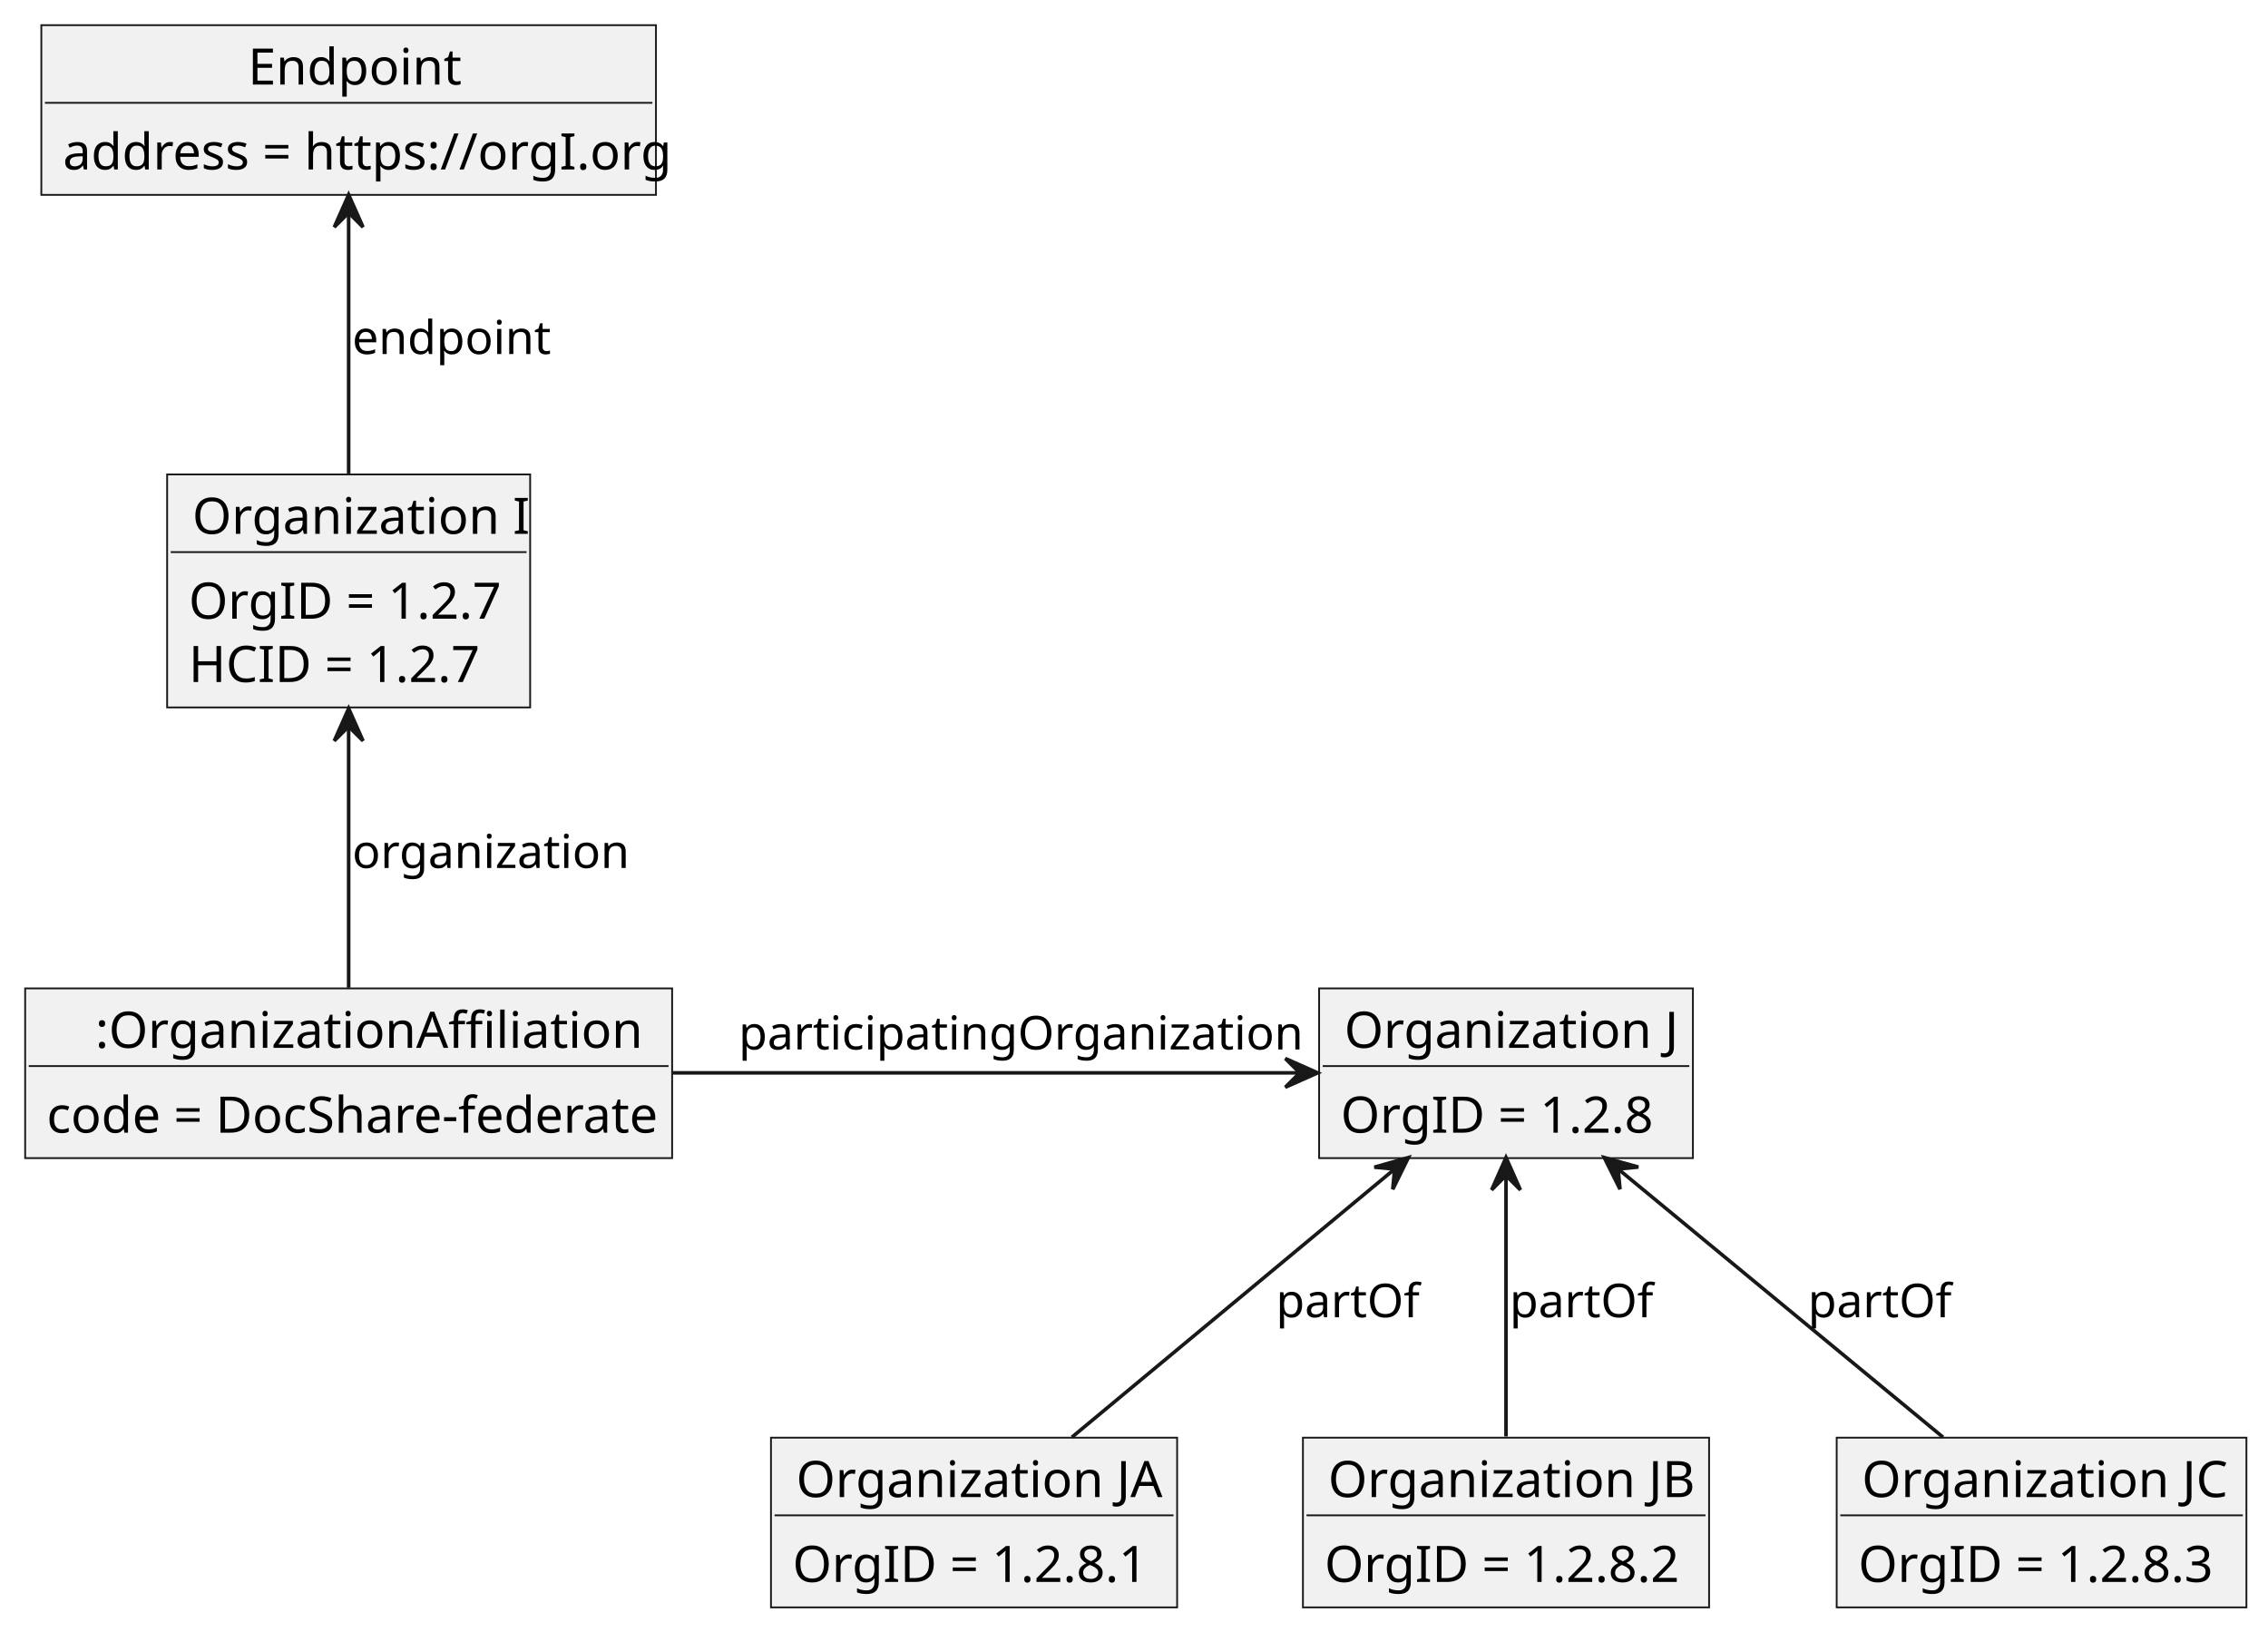
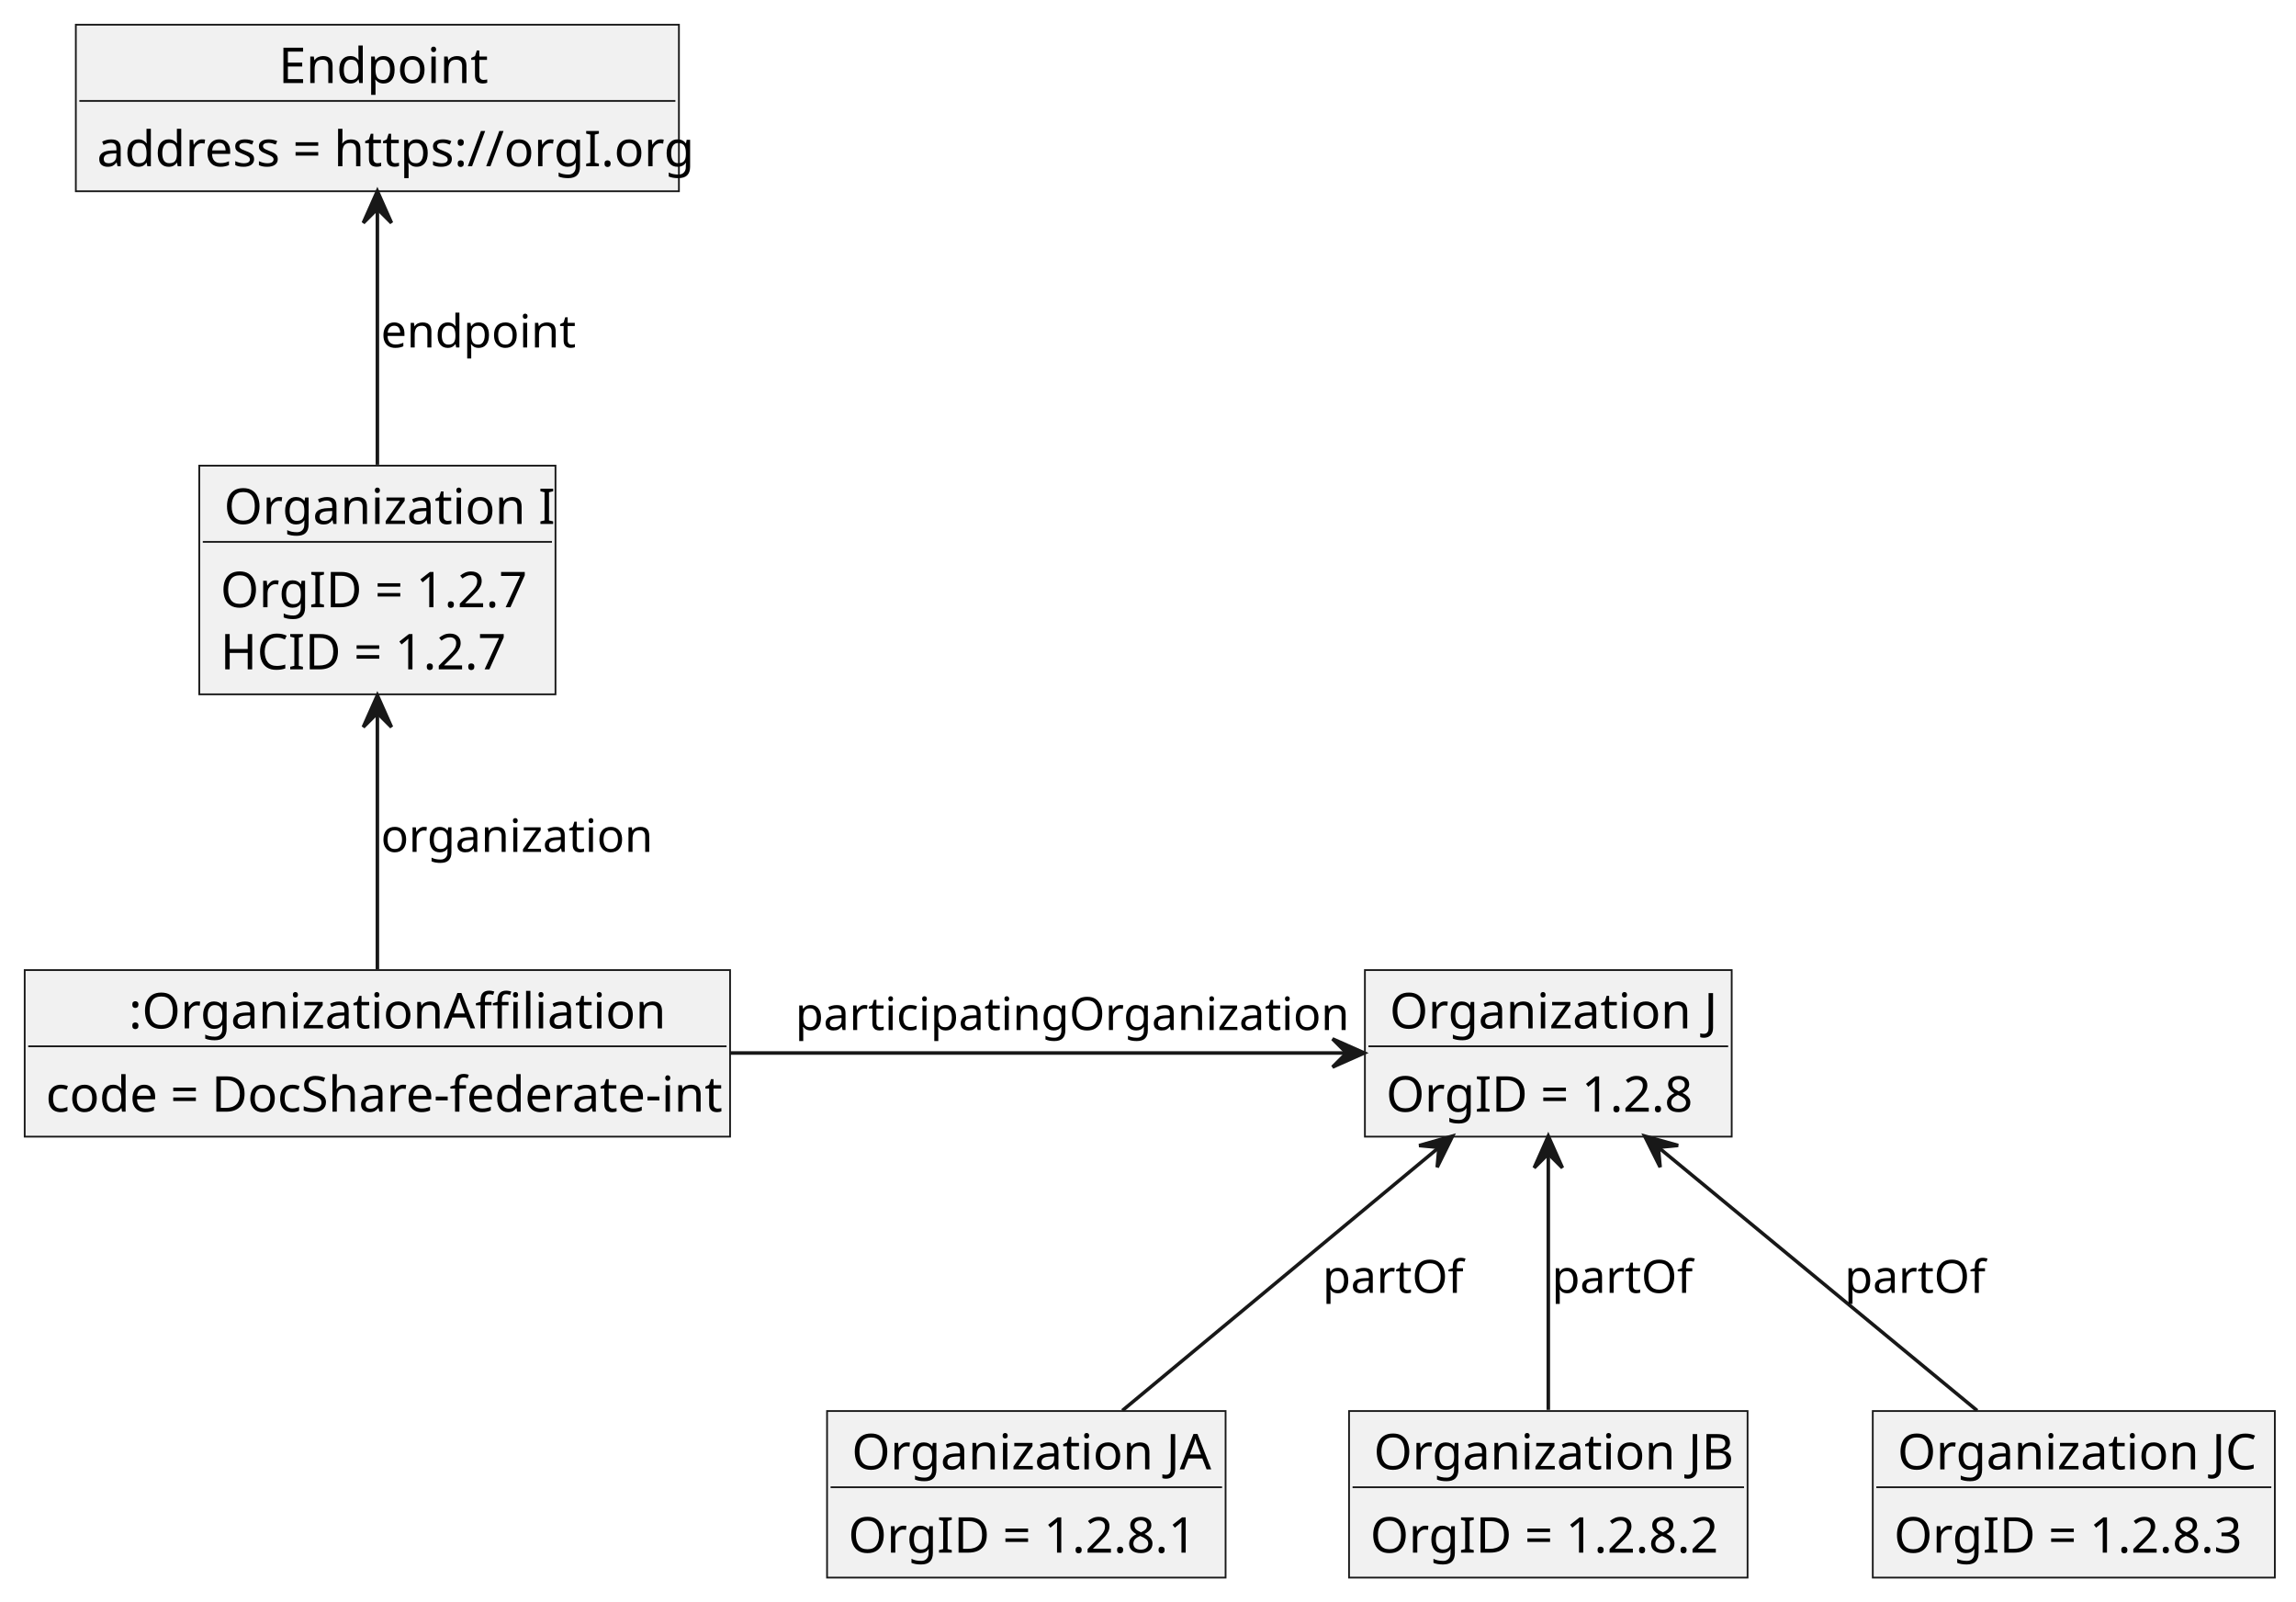
- <svg xmlns="http://www.w3.org/2000/svg" contentStyleType="text/css" height="454px" preserveAspectRatio="none" style="width:631px;height:454px;background:#FFFFFF;" version="1.1" viewBox="0 0 631 454" width="631px" zoomAndPan="magnify">
+ <svg xmlns="http://www.w3.org/2000/svg" contentStyleType="text/css" height="454px" preserveAspectRatio="none" style="width:651px;height:454px;background:#FFFFFF;" version="1.1" viewBox="0 0 651 454" width="651px" zoomAndPan="magnify">
  <defs />
  <g>
    <g id="elem_OrganizationI">
-       <rect fill="#F1F1F1" height="64.828" style="stroke:#181818;stroke-width:0.5;" width="101" x="46.5" y="132" />
-       <text fill="#000000" font-family="sans-serif" font-size="14" lengthAdjust="spacing" textLength="87" x="53.5" y="148.533">Organization I</text>
-       <line style="stroke:#181818;stroke-width:0.5;" x1="47.5" x2="146.5" y1="153.609" y2="153.609" />
-       <text fill="#000000" font-family="sans-serif" font-size="14" lengthAdjust="spacing" textLength="85" x="52.5" y="172.143">OrgID = 1.2.7</text>
-       <text fill="#000000" font-family="sans-serif" font-size="14" lengthAdjust="spacing" textLength="80" x="52.5" y="189.752">HCID = 1.2.7</text>
+       <rect fill="#F1F1F1" height="64.828" style="stroke:#181818;stroke-width:0.5;" width="101" x="56.5" y="132" />
+       <text fill="#000000" font-family="sans-serif" font-size="14" lengthAdjust="spacing" textLength="87" x="63.5" y="148.533">Organization I</text>
+       <line style="stroke:#181818;stroke-width:0.5;" x1="57.5" x2="156.5" y1="153.609" y2="153.609" />
+       <text fill="#000000" font-family="sans-serif" font-size="14" lengthAdjust="spacing" textLength="85" x="62.5" y="172.143">OrgID = 1.2.7</text>
+       <text fill="#000000" font-family="sans-serif" font-size="14" lengthAdjust="spacing" textLength="80" x="62.5" y="189.752">HCID = 1.2.7</text>
    </g>
    <g id="elem_OrganizationJ">
-       <rect fill="#F1F1F1" height="47.219" style="stroke:#181818;stroke-width:0.5;" width="104" x="367" y="275" />
-       <text fill="#000000" font-family="sans-serif" font-size="14" lengthAdjust="spacing" textLength="90" x="374" y="291.533">Organization J</text>
-       <line style="stroke:#181818;stroke-width:0.5;" x1="368" x2="470" y1="296.609" y2="296.609" />
-       <text fill="#000000" font-family="sans-serif" font-size="14" lengthAdjust="spacing" textLength="85" x="373" y="315.143">OrgID = 1.2.8</text>
+       <rect fill="#F1F1F1" height="47.219" style="stroke:#181818;stroke-width:0.5;" width="104" x="387" y="275" />
+       <text fill="#000000" font-family="sans-serif" font-size="14" lengthAdjust="spacing" textLength="90" x="394" y="291.533">Organization J</text>
+       <line style="stroke:#181818;stroke-width:0.5;" x1="388" x2="490" y1="296.609" y2="296.609" />
+       <text fill="#000000" font-family="sans-serif" font-size="14" lengthAdjust="spacing" textLength="85" x="393" y="315.143">OrgID = 1.2.8</text>
    </g>
    <g id="elem_EndpointI">
-       <rect fill="#F1F1F1" height="47.219" style="stroke:#181818;stroke-width:0.5;" width="171" x="11.5" y="7" />
-       <text fill="#000000" font-family="sans-serif" font-size="14" lengthAdjust="spacing" textLength="56" x="69" y="23.533">Endpoint</text>
-       <line style="stroke:#181818;stroke-width:0.5;" x1="12.5" x2="181.5" y1="28.609" y2="28.609" />
-       <text fill="#000000" font-family="sans-serif" font-size="14" lengthAdjust="spacing" textLength="159" x="17.5" y="47.143">address = https://orgI.org</text>
+       <rect fill="#F1F1F1" height="47.219" style="stroke:#181818;stroke-width:0.5;" width="171" x="21.5" y="7" />
+       <text fill="#000000" font-family="sans-serif" font-size="14" lengthAdjust="spacing" textLength="56" x="79" y="23.533">Endpoint</text>
+       <line style="stroke:#181818;stroke-width:0.5;" x1="22.5" x2="191.5" y1="28.609" y2="28.609" />
+       <text fill="#000000" font-family="sans-serif" font-size="14" lengthAdjust="spacing" textLength="159" x="27.5" y="47.143">address = https://orgI.org</text>
    </g>
    <g id="elem_OrganizationJA">
-       <rect fill="#F1F1F1" height="47.219" style="stroke:#181818;stroke-width:0.5;" width="113" x="214.5" y="400" />
-       <text fill="#000000" font-family="sans-serif" font-size="14" lengthAdjust="spacing" textLength="99" x="221.5" y="416.533">Organization JA</text>
-       <line style="stroke:#181818;stroke-width:0.5;" x1="215.5" x2="326.5" y1="421.609" y2="421.609" />
-       <text fill="#000000" font-family="sans-serif" font-size="14" lengthAdjust="spacing" textLength="97" x="220.5" y="440.143">OrgID = 1.2.8.1</text>
+       <rect fill="#F1F1F1" height="47.219" style="stroke:#181818;stroke-width:0.5;" width="113" x="234.5" y="400" />
+       <text fill="#000000" font-family="sans-serif" font-size="14" lengthAdjust="spacing" textLength="99" x="241.5" y="416.533">Organization JA</text>
+       <line style="stroke:#181818;stroke-width:0.5;" x1="235.5" x2="346.5" y1="421.609" y2="421.609" />
+       <text fill="#000000" font-family="sans-serif" font-size="14" lengthAdjust="spacing" textLength="97" x="240.5" y="440.143">OrgID = 1.2.8.1</text>
    </g>
    <g id="elem_OrganizationJB">
-       <rect fill="#F1F1F1" height="47.219" style="stroke:#181818;stroke-width:0.5;" width="113" x="362.5" y="400" />
-       <text fill="#000000" font-family="sans-serif" font-size="14" lengthAdjust="spacing" textLength="99" x="369.5" y="416.533">Organization JB</text>
-       <line style="stroke:#181818;stroke-width:0.5;" x1="363.5" x2="474.5" y1="421.609" y2="421.609" />
-       <text fill="#000000" font-family="sans-serif" font-size="14" lengthAdjust="spacing" textLength="97" x="368.5" y="440.143">OrgID = 1.2.8.2</text>
+       <rect fill="#F1F1F1" height="47.219" style="stroke:#181818;stroke-width:0.5;" width="113" x="382.5" y="400" />
+       <text fill="#000000" font-family="sans-serif" font-size="14" lengthAdjust="spacing" textLength="99" x="389.5" y="416.533">Organization JB</text>
+       <line style="stroke:#181818;stroke-width:0.5;" x1="383.5" x2="494.5" y1="421.609" y2="421.609" />
+       <text fill="#000000" font-family="sans-serif" font-size="14" lengthAdjust="spacing" textLength="97" x="388.5" y="440.143">OrgID = 1.2.8.2</text>
    </g>
    <g id="elem_OrganizationJC">
-       <rect fill="#F1F1F1" height="47.219" style="stroke:#181818;stroke-width:0.5;" width="114" x="511" y="400" />
-       <text fill="#000000" font-family="sans-serif" font-size="14" lengthAdjust="spacing" textLength="100" x="518" y="416.533">Organization JC</text>
-       <line style="stroke:#181818;stroke-width:0.5;" x1="512" x2="624" y1="421.609" y2="421.609" />
-       <text fill="#000000" font-family="sans-serif" font-size="14" lengthAdjust="spacing" textLength="97" x="517" y="440.143">OrgID = 1.2.8.3</text>
+       <rect fill="#F1F1F1" height="47.219" style="stroke:#181818;stroke-width:0.5;" width="114" x="531" y="400" />
+       <text fill="#000000" font-family="sans-serif" font-size="14" lengthAdjust="spacing" textLength="100" x="538" y="416.533">Organization JC</text>
+       <line style="stroke:#181818;stroke-width:0.5;" x1="532" x2="644" y1="421.609" y2="421.609" />
+       <text fill="#000000" font-family="sans-serif" font-size="14" lengthAdjust="spacing" textLength="97" x="537" y="440.143">OrgID = 1.2.8.3</text>
    </g>
    <g id="elem_OrgAff">
-       <rect fill="#F1F1F1" height="47.219" style="stroke:#181818;stroke-width:0.5;" width="180" x="7" y="275" />
-       <text fill="#000000" font-family="sans-serif" font-size="14" lengthAdjust="spacing" textLength="141" x="26.5" y="291.533">:OrganizationAffiliation</text>
-       <line style="stroke:#181818;stroke-width:0.5;" x1="8" x2="186" y1="296.609" y2="296.609" />
-       <text fill="#000000" font-family="sans-serif" font-size="14" lengthAdjust="spacing" textLength="168" x="13" y="315.143">code = DocShare-federate</text>
+       <rect fill="#F1F1F1" height="47.219" style="stroke:#181818;stroke-width:0.5;" width="200" x="7" y="275" />
+       <text fill="#000000" font-family="sans-serif" font-size="14" lengthAdjust="spacing" textLength="141" x="36.5" y="291.533">:OrganizationAffiliation</text>
+       <line style="stroke:#181818;stroke-width:0.5;" x1="8" x2="206" y1="296.609" y2="296.609" />
+       <text fill="#000000" font-family="sans-serif" font-size="14" lengthAdjust="spacing" textLength="188" x="13" y="315.143">code = DocShare-federate-int</text>
    </g>
    <g id="link_OrgAff_OrganizationJ">
-       <path codeLine="18" d="M187.12,298.5 C242.95,298.5 312.99,298.5 361.4,298.5 " fill="none" id="OrgAff-to-OrganizationJ" style="stroke:#181818;stroke-width:1.0;" />
-       <polygon fill="#181818" points="366.6,298.5,357.6,294.5,361.6,298.5,357.6,302.5,366.6,298.5" style="stroke:#181818;stroke-width:1.0;" />
-       <text fill="#000000" font-family="sans-serif" font-size="13" lengthAdjust="spacing" textLength="143" x="205.5" y="291.995">participatingOrganization</text>
+       <path codeLine="18" d="M207.06,298.5 C264.17,298.5 333.71,298.5 381.66,298.5 " fill="none" id="OrgAff-to-OrganizationJ" style="stroke:#181818;stroke-width:1.0;" />
+       <polygon fill="#181818" points="386.82,298.5,377.82,294.5,381.82,298.5,377.82,302.5,386.82,298.5" style="stroke:#181818;stroke-width:1.0;" />
+       <text fill="#000000" font-family="sans-serif" font-size="13" lengthAdjust="spacing" textLength="143" x="225.5" y="291.995">participatingOrganization</text>
    </g>
    <g id="link_OrganizationI_OrgAff">
-       <path codeLine="19" d="M97,202.29 C97,225.56 97,254.9 97,274.82 " fill="none" id="OrganizationI-backto-OrgAff" style="stroke:#181818;stroke-width:1.0;" />
-       <polygon fill="#181818" points="97,197.12,93,206.12,97,202.12,101,206.12,97,197.12" style="stroke:#181818;stroke-width:1.0;" />
-       <text fill="#000000" font-family="sans-serif" font-size="13" lengthAdjust="spacing" textLength="70" x="98" y="241.495">organization</text>
+       <path codeLine="19" d="M107,202.29 C107,225.56 107,254.9 107,274.82 " fill="none" id="OrganizationI-backto-OrgAff" style="stroke:#181818;stroke-width:1.0;" />
+       <polygon fill="#181818" points="107,197.12,103,206.12,107,202.12,111,206.12,107,197.12" style="stroke:#181818;stroke-width:1.0;" />
+       <text fill="#000000" font-family="sans-serif" font-size="13" lengthAdjust="spacing" textLength="70" x="108" y="241.495">organization</text>
    </g>
    <g id="link_EndpointI_OrganizationI">
-       <path codeLine="21" d="M97,59.39 C97,80.55 97,109.67 97,131.73 " fill="none" id="EndpointI-backto-OrganizationI" style="stroke:#181818;stroke-width:1.0;" />
-       <polygon fill="#181818" points="97,54.19,93,63.19,97,59.19,101,63.19,97,54.19" style="stroke:#181818;stroke-width:1.0;" />
-       <text fill="#000000" font-family="sans-serif" font-size="13" lengthAdjust="spacing" textLength="49" x="98" y="98.495">endpoint</text>
+       <path codeLine="21" d="M107,59.39 C107,80.55 107,109.67 107,131.73 " fill="none" id="EndpointI-backto-OrganizationI" style="stroke:#181818;stroke-width:1.0;" />
+       <polygon fill="#181818" points="107,54.19,103,63.19,107,59.19,111,63.19,107,54.19" style="stroke:#181818;stroke-width:1.0;" />
+       <text fill="#000000" font-family="sans-serif" font-size="13" lengthAdjust="spacing" textLength="49" x="108" y="98.495">endpoint</text>
    </g>
    <g id="link_OrganizationJ_OrganizationJA">
-       <path codeLine="23" d="M387.7,325.52 C361.17,347.56 323.52,378.85 298.22,399.87 " fill="none" id="OrganizationJ-backto-OrganizationJA" style="stroke:#181818;stroke-width:1.0;" />
-       <polygon fill="#181818" points="391.85,322.06,382.374,324.745,388.008,325.26,387.493,330.893,391.85,322.06" style="stroke:#181818;stroke-width:1.0;" />
-       <text fill="#000000" font-family="sans-serif" font-size="13" lengthAdjust="spacing" textLength="35" x="355" y="366.495">partOf</text>
+       <path codeLine="23" d="M407.7,325.52 C381.17,347.56 343.52,378.85 318.22,399.87 " fill="none" id="OrganizationJ-backto-OrganizationJA" style="stroke:#181818;stroke-width:1.0;" />
+       <polygon fill="#181818" points="411.85,322.06,402.374,324.745,408.008,325.26,407.493,330.893,411.85,322.06" style="stroke:#181818;stroke-width:1.0;" />
+       <text fill="#000000" font-family="sans-serif" font-size="13" lengthAdjust="spacing" textLength="35" x="375" y="366.495">partOf</text>
    </g>
    <g id="link_OrganizationJ_OrganizationJB">
-       <path codeLine="24" d="M419,327.15 C419,349.01 419,379.16 419,399.67 " fill="none" id="OrganizationJ-backto-OrganizationJB" style="stroke:#181818;stroke-width:1.0;" />
-       <polygon fill="#181818" points="419,322.06,415,331.06,419,327.06,423,331.06,419,322.06" style="stroke:#181818;stroke-width:1.0;" />
-       <text fill="#000000" font-family="sans-serif" font-size="13" lengthAdjust="spacing" textLength="35" x="420" y="366.495">partOf</text>
+       <path codeLine="24" d="M439,327.15 C439,349.01 439,379.16 439,399.67 " fill="none" id="OrganizationJ-backto-OrganizationJB" style="stroke:#181818;stroke-width:1.0;" />
+       <polygon fill="#181818" points="439,322.06,435,331.06,439,327.06,443,331.06,439,322.06" style="stroke:#181818;stroke-width:1.0;" />
+       <text fill="#000000" font-family="sans-serif" font-size="13" lengthAdjust="spacing" textLength="35" x="440" y="366.495">partOf</text>
    </g>
    <g id="link_OrganizationJ_OrganizationJC">
-       <path codeLine="25" d="M450.19,325.24 C476.91,347.3 515.02,378.77 540.59,399.87 " fill="none" id="OrganizationJ-backto-OrganizationJC" style="stroke:#181818;stroke-width:1.0;" />
-       <polygon fill="#181818" points="446.33,322.06,450.722,330.875,450.185,325.244,455.816,324.707,446.33,322.06" style="stroke:#181818;stroke-width:1.0;" />
-       <text fill="#000000" font-family="sans-serif" font-size="13" lengthAdjust="spacing" textLength="35" x="503" y="366.495">partOf</text>
+       <path codeLine="25" d="M470.19,325.24 C496.91,347.3 535.02,378.77 560.59,399.87 " fill="none" id="OrganizationJ-backto-OrganizationJC" style="stroke:#181818;stroke-width:1.0;" />
+       <polygon fill="#181818" points="466.33,322.06,470.722,330.875,470.185,325.244,475.816,324.707,466.33,322.06" style="stroke:#181818;stroke-width:1.0;" />
+       <text fill="#000000" font-family="sans-serif" font-size="13" lengthAdjust="spacing" textLength="35" x="523" y="366.495">partOf</text>
    </g>
  </g>
</svg>
